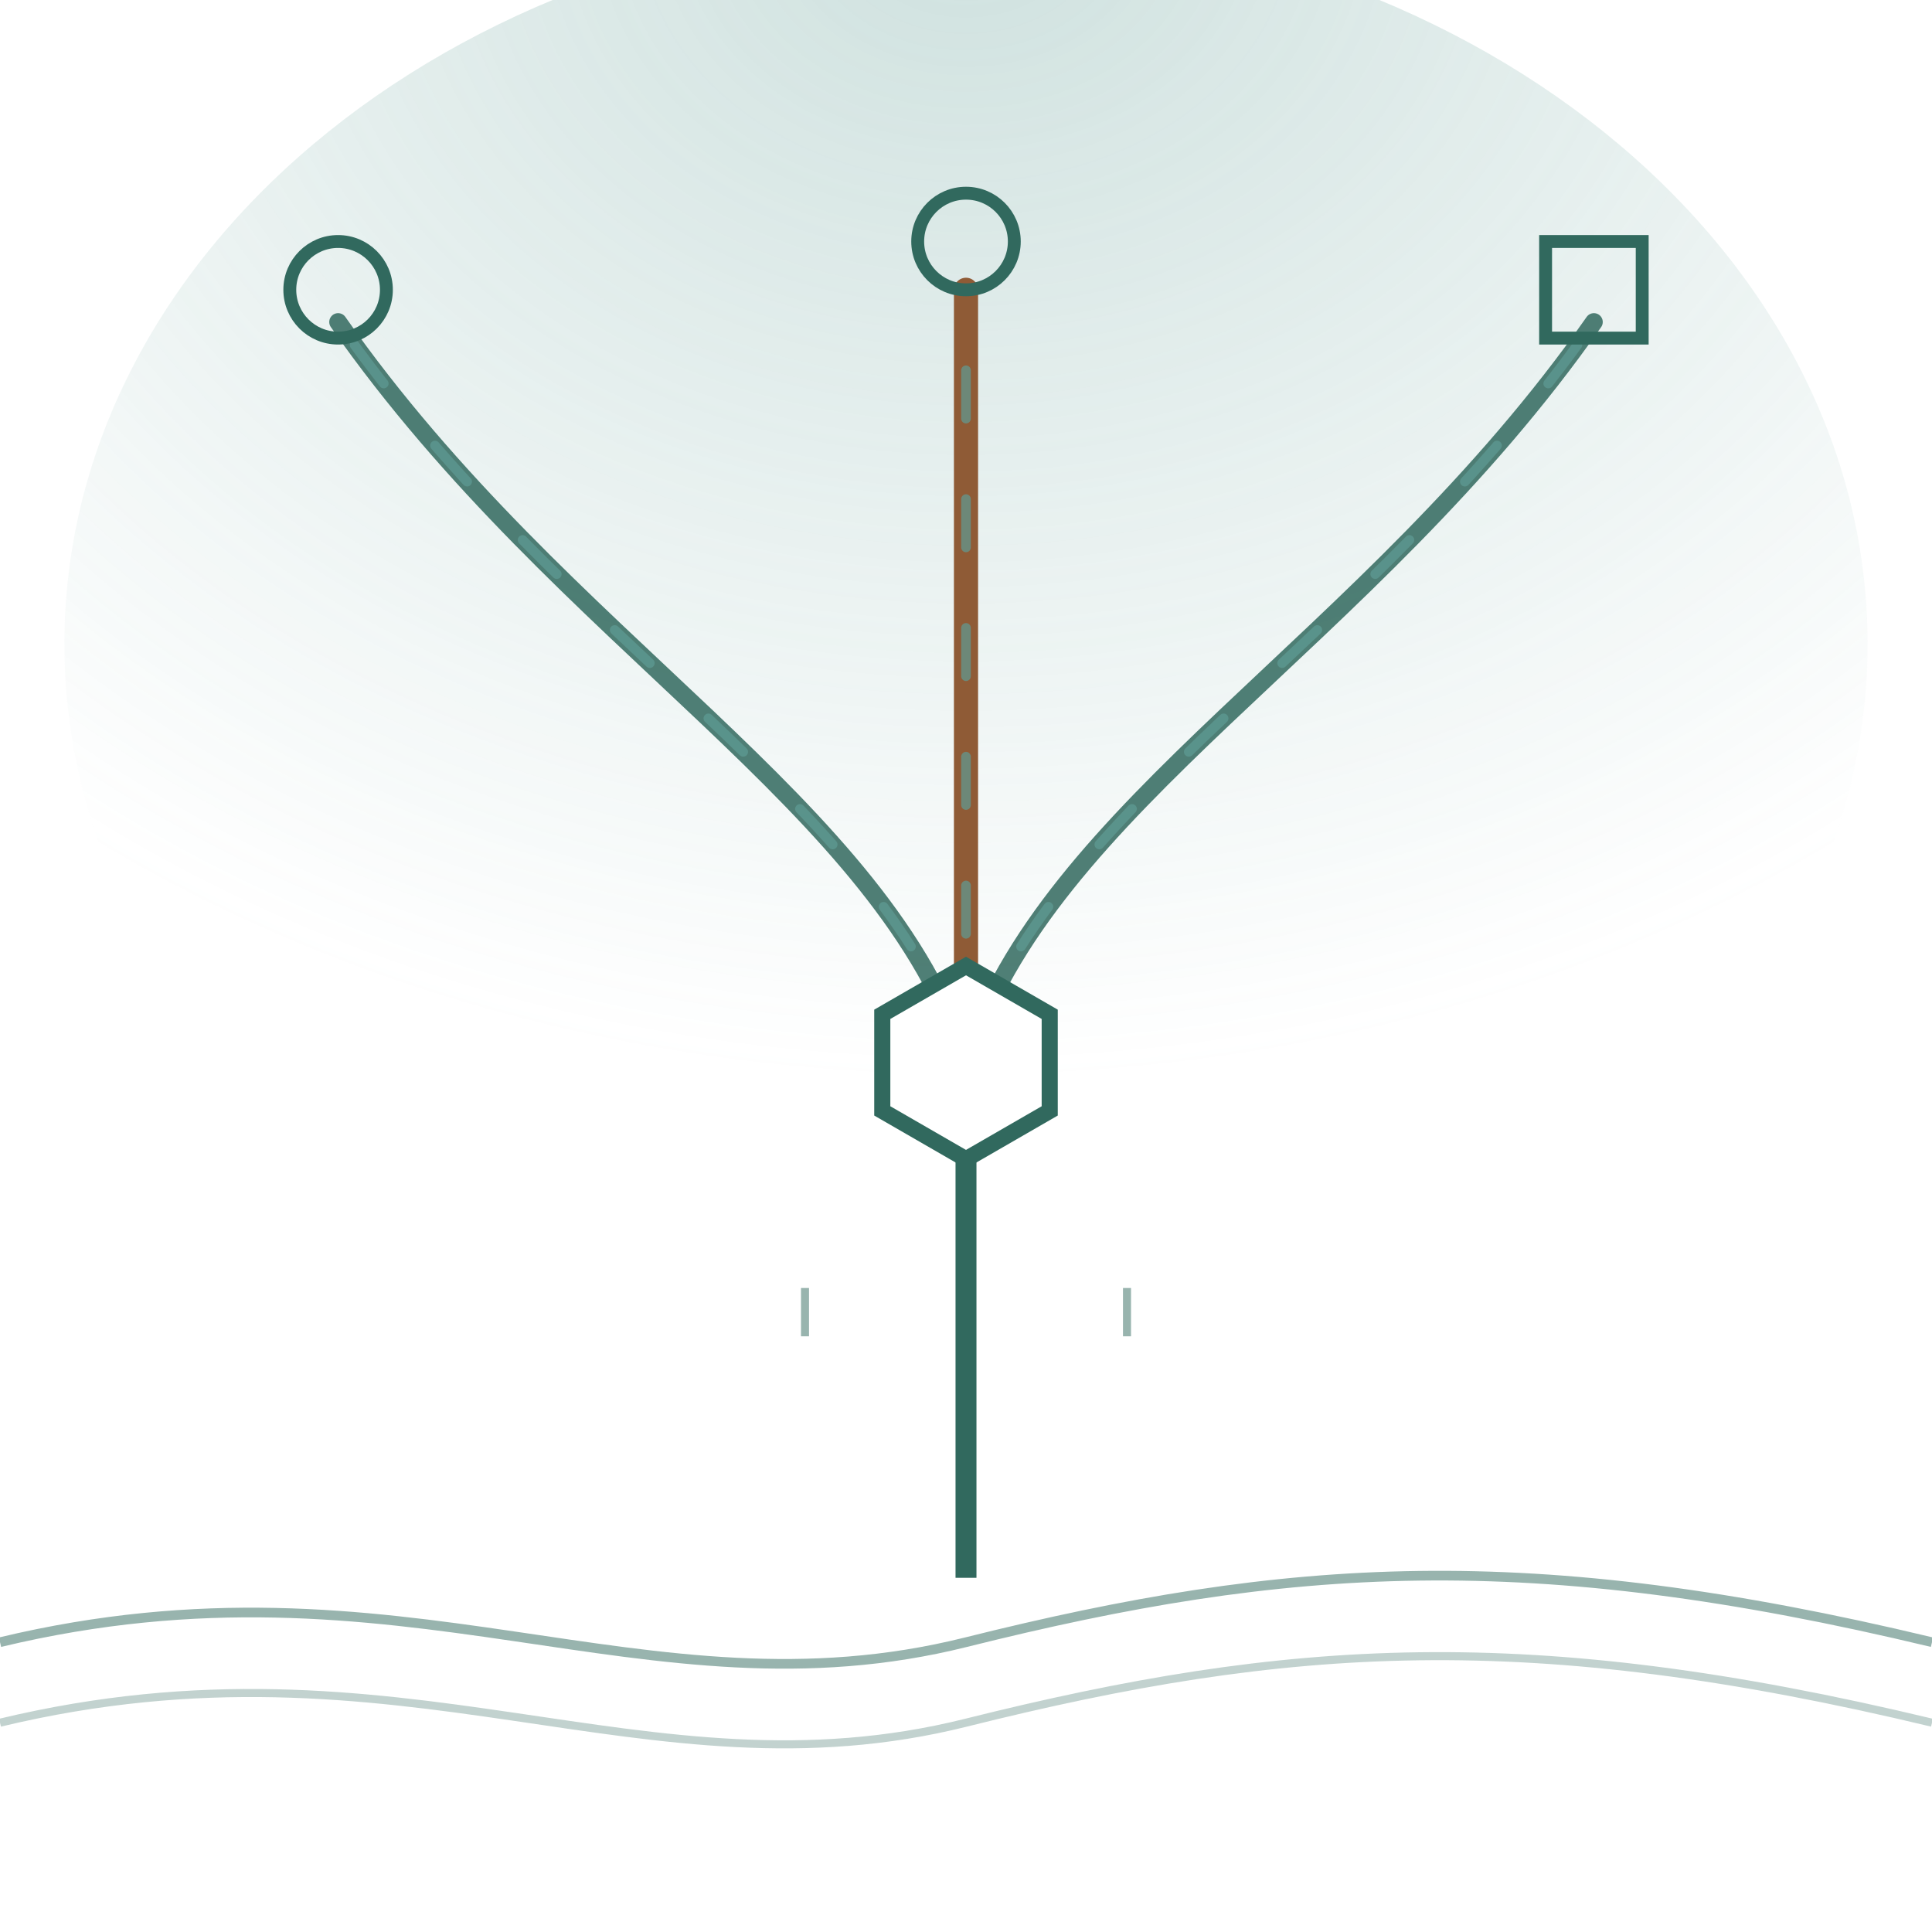
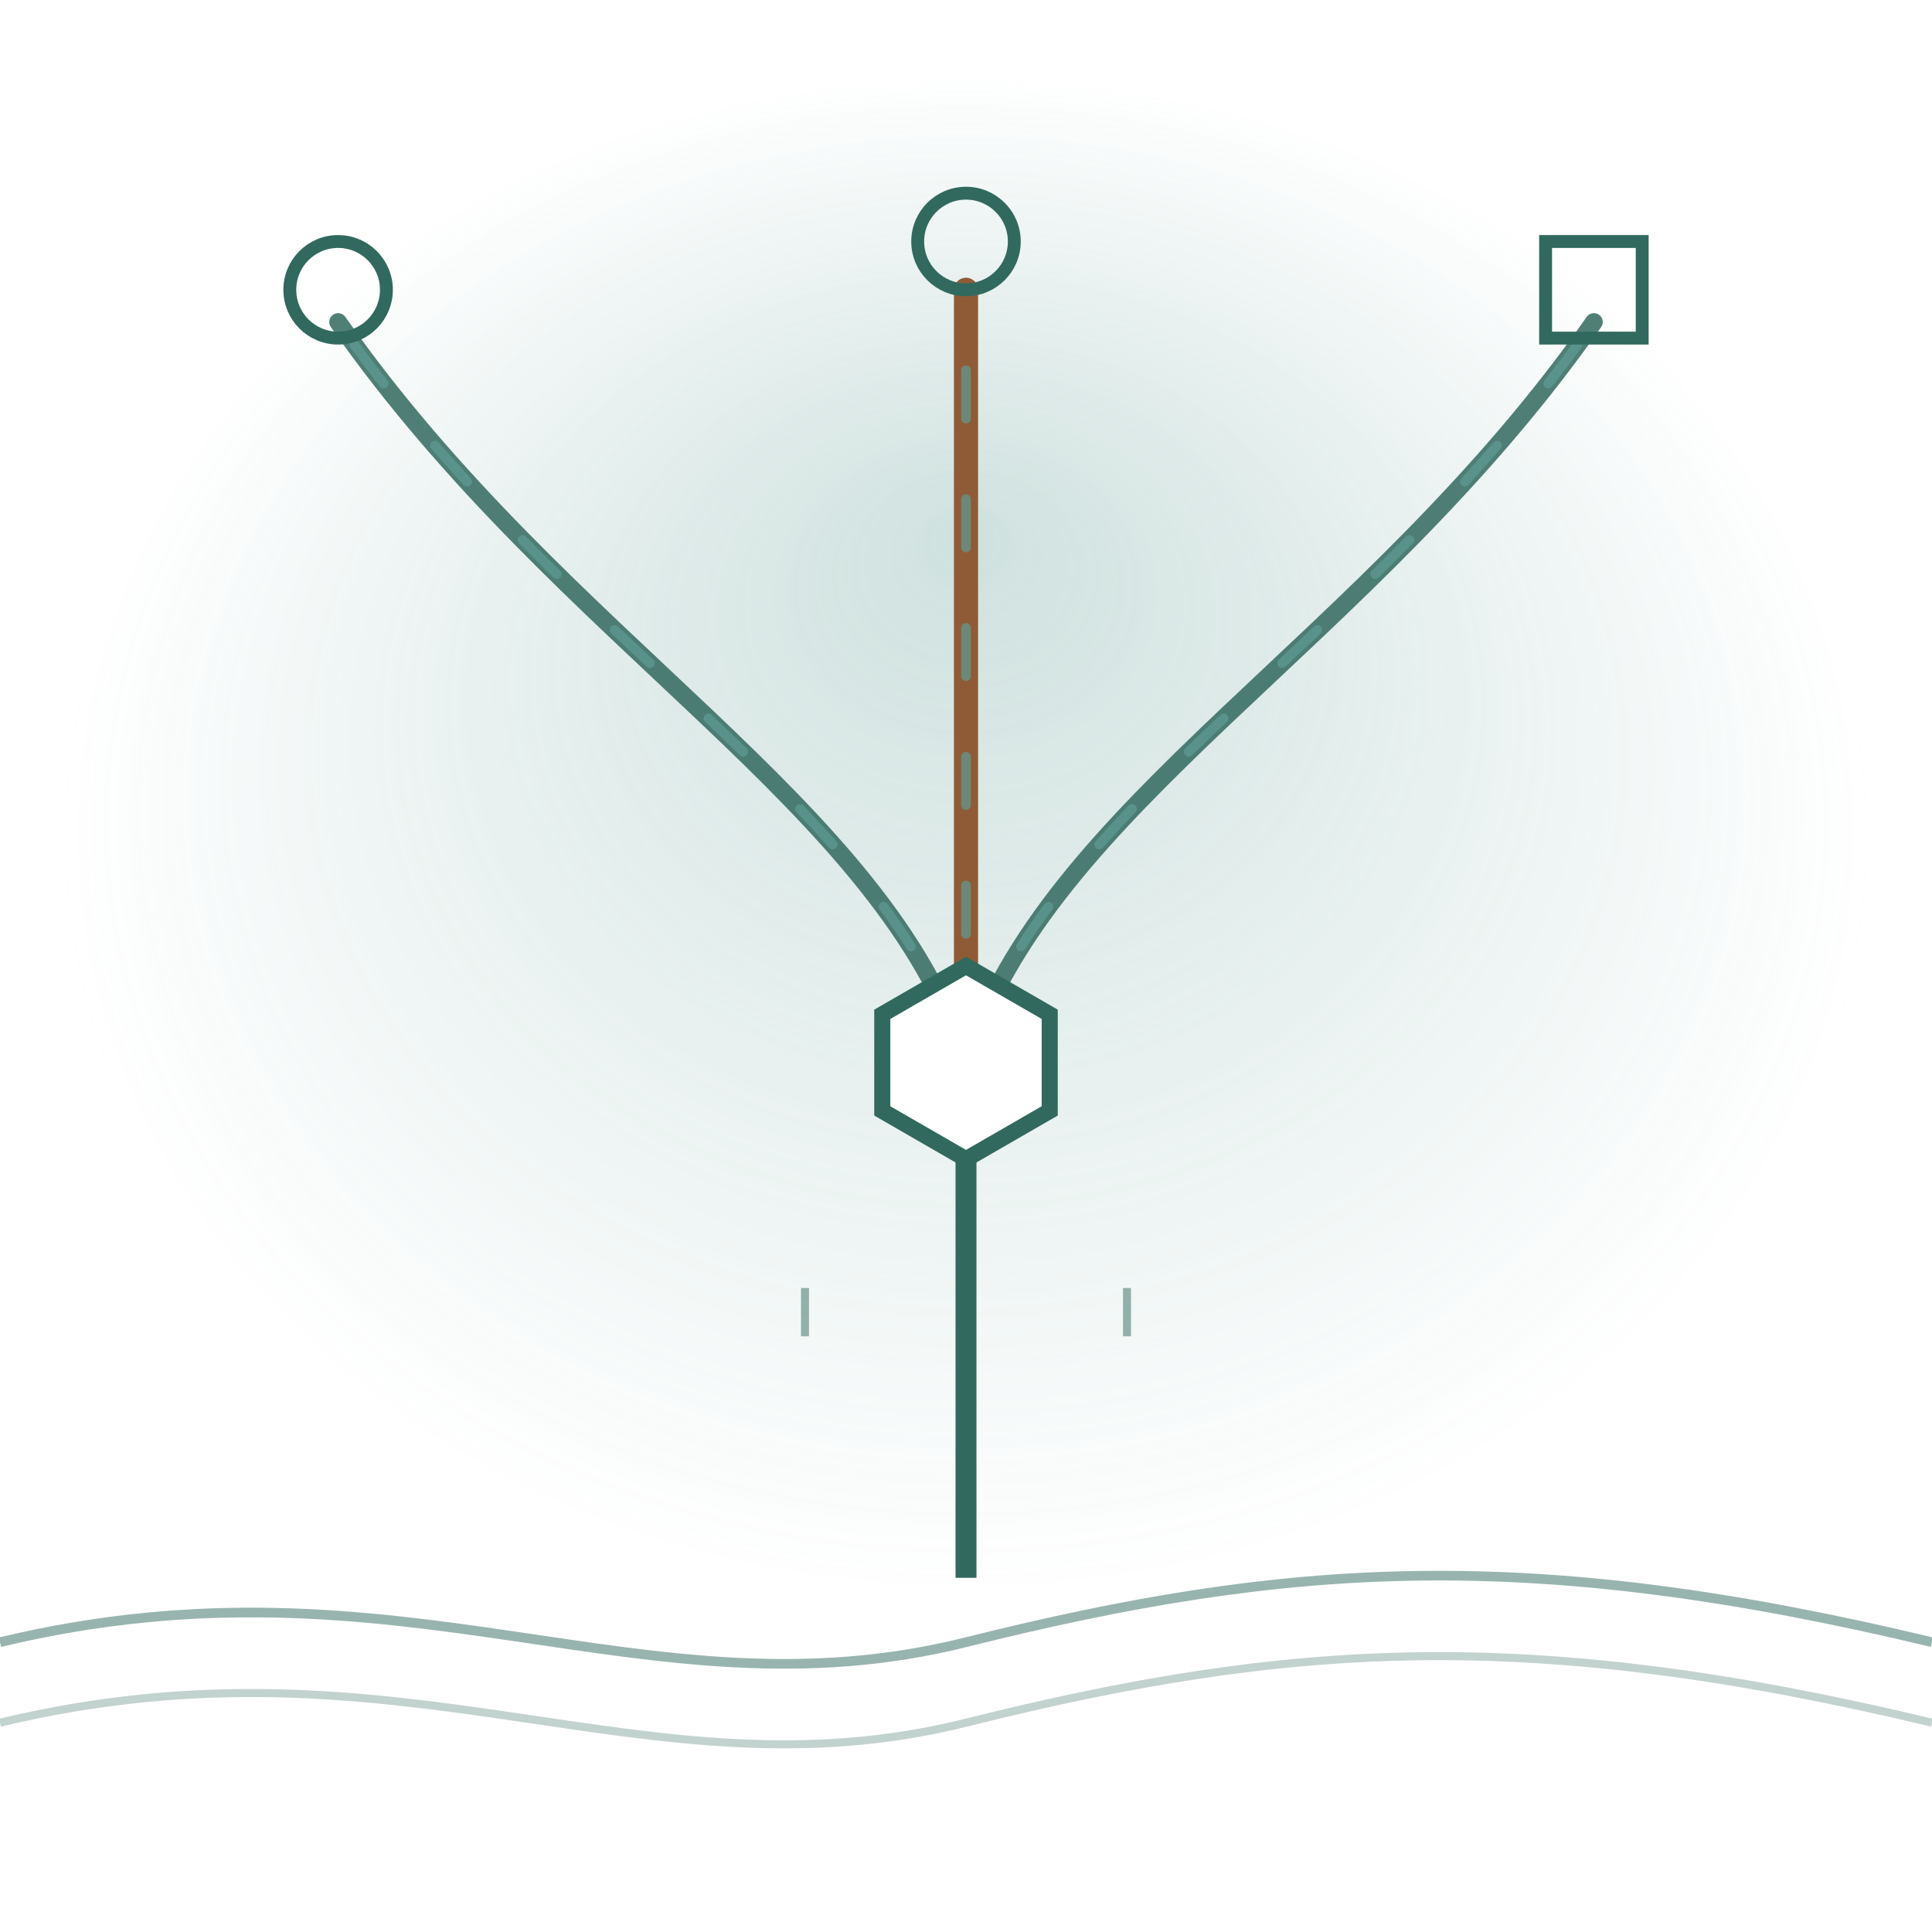
<svg xmlns="http://www.w3.org/2000/svg" viewBox="0 0 240 240" width="240" height="240" role="img" aria-label="希腊" data-civ="gr" data-theme="light">
  <style>.em-spin{transform-origin:120px 120px;animation:spin 90s linear infinite}@keyframes spin{to{transform:rotate(360deg)}}.em-tilt{transform-origin:120px 61px;animation:tilt 7s ease-in-out infinite}@keyframes tilt{0%,100%{transform:rotate(-1.6deg)}50%{transform:rotate(1.6deg)}}.em-ring{animation:ringw 6s ease-in-out infinite}@keyframes ringw{0%,100%{stroke-opacity:.35}50%{stroke-opacity:1}}.em-flow{stroke-dasharray:6 10;animation:flow 3.2s linear infinite}@keyframes flow{to{stroke-dashoffset:-32}}@media (prefers-reduced-motion:reduce){.em-spin,.em-tilt,.em-ring,.em-flow{animation:none}}</style>
  <defs>
-     <radialGradient id="bm52" cx="50%" cy="0%" r="80%">
+     <radialGradient id="bm52" cx="50%" cy="50%" r="50%" fx="50%" fy="30%">
      <stop offset="0" stop-color="rgb(95, 156, 148)" stop-opacity=".55" />
      <stop offset="1" stop-color="rgb(95, 156, 148)" stop-opacity="0" />
    </radialGradient>
  </defs>
-   <ellipse cx="120" cy="80" rx="112" ry="90" fill="url(#bm52)" opacity=".55" />
+   <ellipse cx="120" cy="104" rx="112" ry="94" fill="url(#bm52)" opacity=".55" />
  <path d="M0 204C50 192 80 214 120 204S190 192 240 204" fill="none" stroke="rgb(49, 105, 94)" stroke-width="1.2" opacity=".5" />
  <path d="M0 214C50 202 80 224 120 214S190 202 240 214" fill="none" stroke="rgb(49, 105, 94)" stroke-width="1" opacity=".3" />
  <path d="M120 196V132" stroke="rgb(49, 105, 94)" stroke-width="2.6" />
  <path d="M120 132C110 100 70 80 42 40" fill="none" stroke="rgb(49, 105, 94)" stroke-width="2.2" opacity=".85" stroke-linecap="round" />
  <path class="em-flow" d="M120 132C110 100 70 80 42 40" fill="none" stroke="rgb(95, 156, 148)" stroke-opacity=".7" stroke-width="1.2" stroke-linecap="round" />
  <path d="M120 132V36" fill="none" stroke="rgb(143, 91, 54)" stroke-width="3" stroke-linecap="round" />
  <path class="em-flow" d="M120 132V36" fill="none" stroke="rgb(95, 156, 148)" stroke-opacity=".7" stroke-width="1.2" stroke-linecap="round" />
  <path d="M120 132C130 100 170 80 198 40" fill="none" stroke="rgb(49, 105, 94)" stroke-width="2.2" opacity=".85" stroke-linecap="round" />
  <path class="em-flow" d="M120 132C130 100 170 80 198 40" fill="none" stroke="rgb(95, 156, 148)" stroke-opacity=".7" stroke-width="1.2" stroke-linecap="round" />
  <g transform="translate(108 120)">
    <path d="M12 0L22.4 6L22.4 18L12 24L1.6 18L1.6 6Z" fill="rgb(255, 255, 255)" stroke="rgb(49, 105, 94)" stroke-width="2" />
  </g>
  <circle cx="42" cy="36" r="6" fill="none" stroke="rgb(49, 105, 94)" stroke-width="1.6" />
  <circle cx="120" cy="30" r="6" fill="none" stroke="rgb(49, 105, 94)" stroke-width="1.6" />
  <path d="M192 30h12v12h-12z" fill="none" stroke="rgb(49, 105, 94)" stroke-width="1.6" />
  <line x1="100" y1="166" x2="100" y2="160" stroke="rgb(49, 105, 94)" stroke-width="1" opacity=".5" />
  <line x1="120" y1="166" x2="120" y2="160" stroke="rgb(49, 105, 94)" stroke-width="1" opacity=".5" />
  <line x1="140" y1="166" x2="140" y2="160" stroke="rgb(49, 105, 94)" stroke-width="1" opacity=".5" />
</svg>
